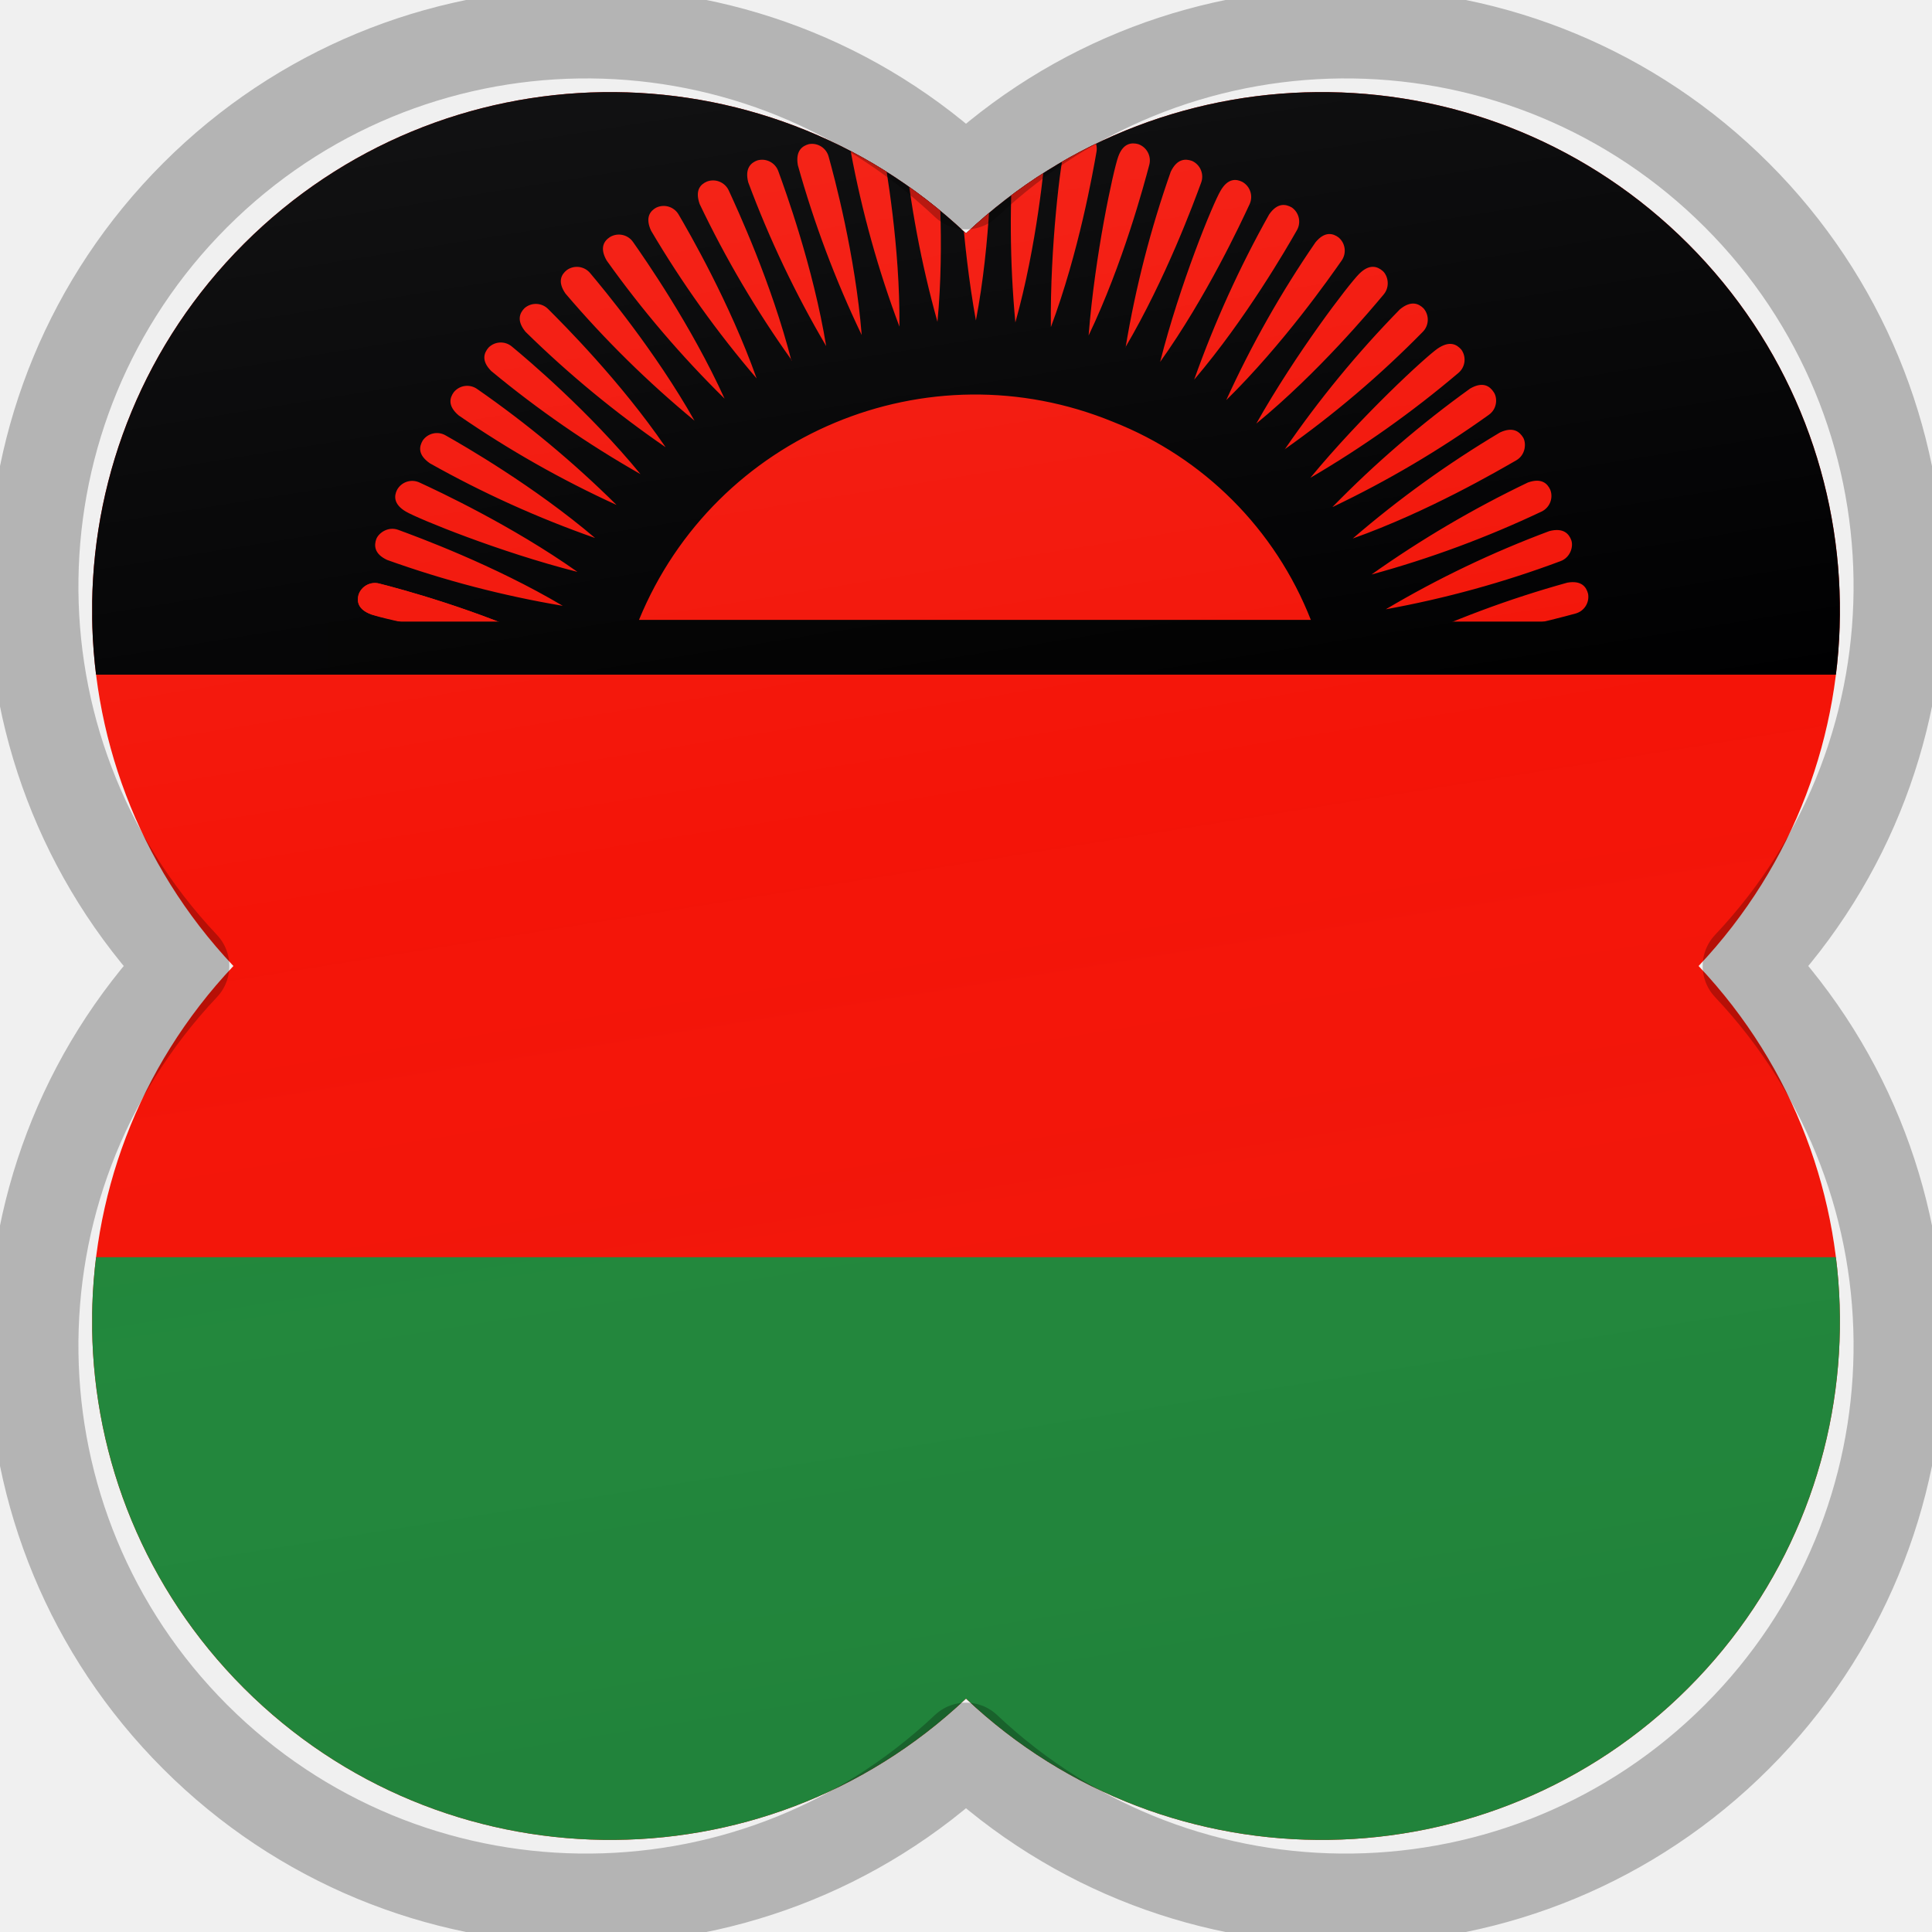
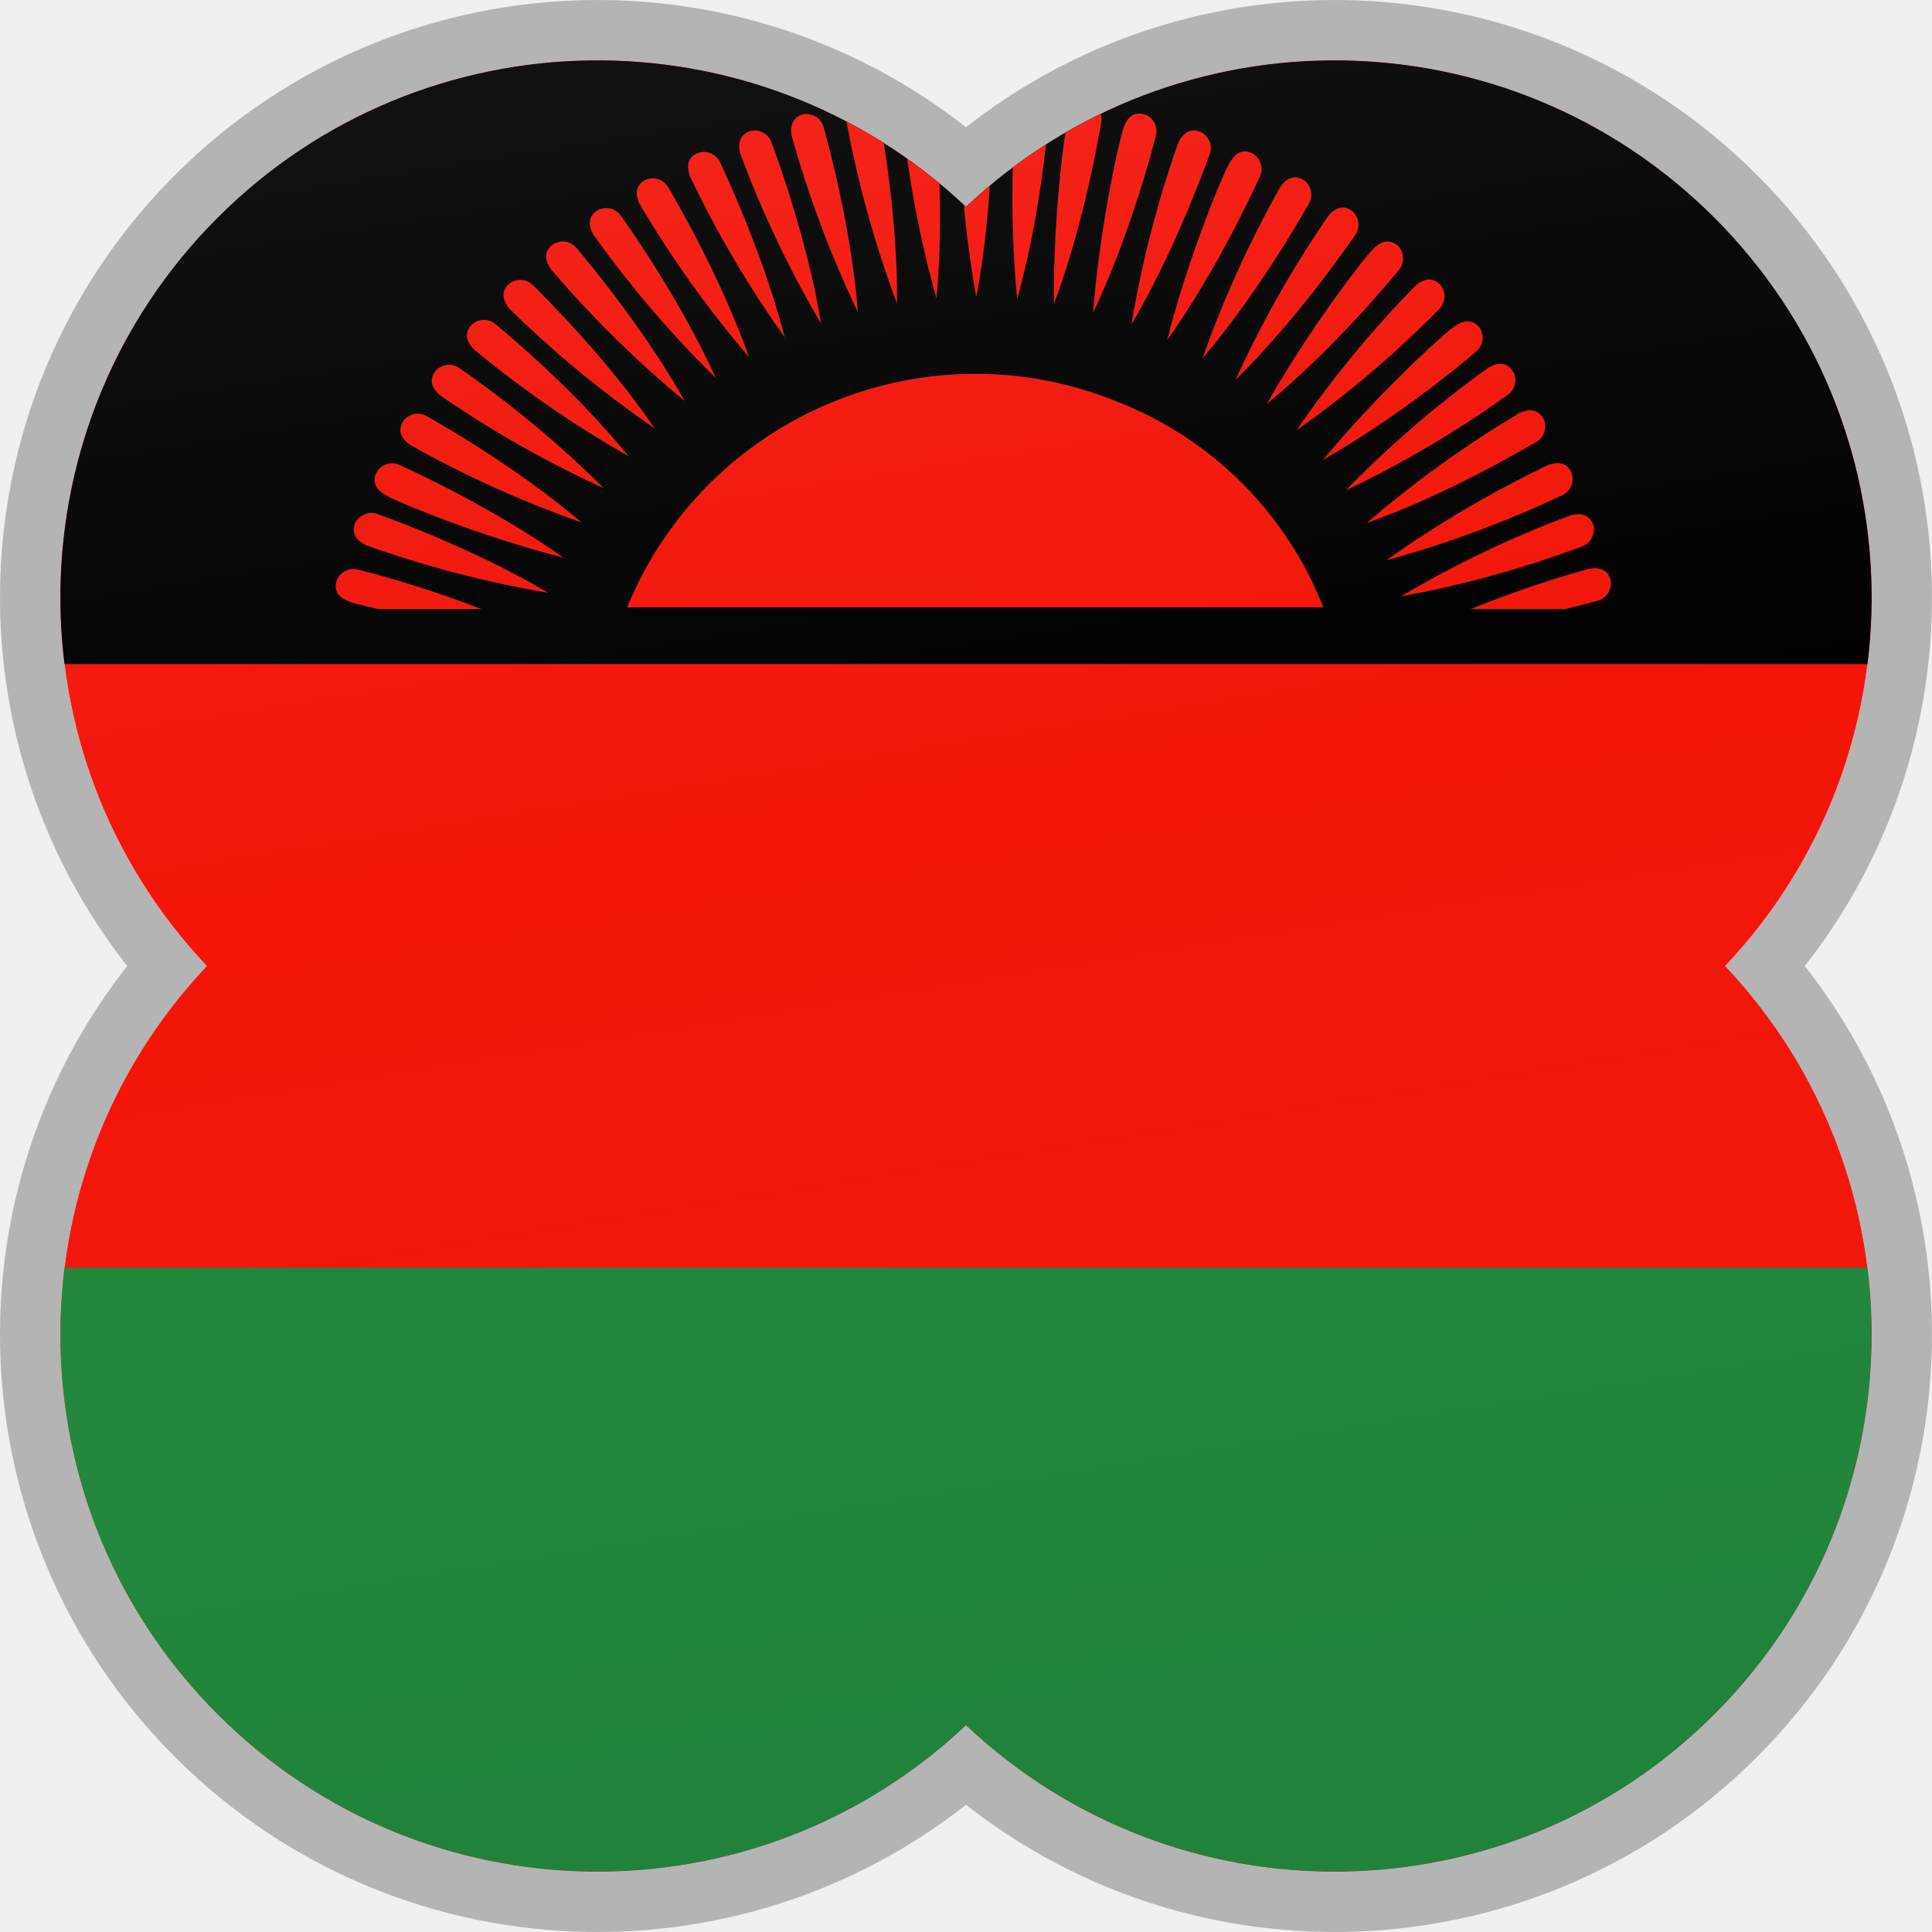
<svg xmlns="http://www.w3.org/2000/svg" viewBox="0 0 512 512" width="512" height="512" role="img" aria-labelledby="petal-soft-mw-title">
  <defs>
    <path id="petal-soft-mw-shape" d="M 256 54.811 A 142.322 142.322 0 0 1 457.189 256 A 142.322 142.322 0 0 1 256 457.189 A 142.322 142.322 0 0 1 54.811 256 A 142.322 142.322 0 0 1 256 54.811 Z" />
    <clipPath id="petal-soft-mw-clip" clipPathUnits="userSpaceOnUse">
      <path d="M 256 54.811 A 142.322 142.322 0 0 1 457.189 256 A 142.322 142.322 0 0 1 256 457.189 A 142.322 142.322 0 0 1 54.811 256 A 142.322 142.322 0 0 1 256 54.811 Z" />
    </clipPath>
    <linearGradient id="petal-soft-mw-shade" x1="0" y1="0" x2="0.16" y2="1">
      <stop offset="0%" stop-color="#ffffff" stop-opacity=".075" />
      <stop offset="48%" stop-color="#ffffff" stop-opacity="0" />
      <stop offset="100%" stop-color="#151a2b" stop-opacity=".038" />
    </linearGradient>
    <clipPath id="petal-soft-mw-source-mw-a">
      <path fill-opacity=".7" d="M179.7 0h708.7v708.7H179.7z" />
    </clipPath>
  </defs>
-   <g transform="translate(8.96, 8.96) scale(0.965)">
-     <g clip-path="url(#petal-soft-mw-clip)">
-       <path d="M 256 54.811 A 142.322 142.322 0 0 1 457.189 256 A 142.322 142.322 0 0 1 256 457.189 A 142.322 142.322 0 0 1 54.811 256 A 142.322 142.322 0 0 1 256 54.811 Z" fill="#fff" />
-       <g transform="translate(16, 16) scale(0.9375)">
-         <g fill-rule="evenodd" stroke-width="1pt" clip-path="url(#petal-soft-mw-source-mw-a)" transform="translate(-129.8)scale(.72249)">
-           <path fill="#f41408" d="M0 0h1063v708.7H0z" />
-           <path fill="#21873b" d="M0 472.4h1063v236.3H0z" />
-           <path fill="#000001" d="M0 0h1063v236.2H0z" />
-           <path fill="#f31509" d="M401.4 214a147.3 147.3 0 0 1 192.2-80.3 142 142 0 0 1 80.2 80.3zm-36 9.8a420 420 0 0 1-72.5-12c-5.6-2-5.9-5.4-5.2-8a7 7 0 0 1 8.5-4.5c7.9 2 39.9 10.5 69.3 24.5zM538 92.6c-5.8-32-7.3-67.3-6.7-73.2s3.8-7 6.5-7a7 7 0 0 1 6.5 7c0 8.2-.2 41.3-6.3 73.2m16 .8a428 428 0 0 1-.5-73.6c1.1-5.9 4.4-6.7 7.1-6.4s6.3 3.3 5.9 7.6c-.7 8-3.7 41-12.5 72.4m14.4 2c-.4-32.6 4-67.6 5.7-73.4 1.5-5.8 4.9-6.3 7.6-5.8a7 7 0 0 1 5.2 8c-1.4 8-7.1 40.6-18.5 71.1zm15.3 3.3c2.5-32.4 10-66.9 12-72.5s5.5-5.8 8.1-5.1a7 7 0 0 1 4.5 8.4c-2.1 7.9-10.6 39.9-24.6 69.2m15 4.8A422 422 0 0 1 617 32.3c2.6-5.4 6-5.3 8.6-4.4a7 7 0 0 1 3.7 8.9c-2.8 7.6-14.2 38.7-30.7 66.7zm14 5.9c8-31.6 21.4-64.2 24.5-69.4 3-5.2 6.4-4.8 8.8-3.6a7 7 0 0 1 3 9c-3.5 7.5-17.4 37.5-36.3 64m13.8 7.2a432 432 0 0 1 30.4-67c3.4-4.9 6.8-4.2 9.2-2.8a7 7 0 0 1 2 9.3c-4 7-20.5 35.7-41.6 60.5m13 8.3a420 420 0 0 1 36.2-64c3.8-4.6 7.1-3.6 9.3-2a7 7 0 0 1 1.3 9.4c-4.7 6.7-23.6 33.8-46.8 56.6m12.2 9.5c16-28.4 37.4-56.4 41.7-60.7 4.2-4.2 7.4-3 9.5-1.2s3.2 6.3.4 9.6c-5.2 6.2-26.4 31.6-51.6 52.3m11.5 10.5a424 424 0 0 1 46.7-56.8c4.6-3.8 7.7-2.3 9.6-.4a7 7 0 0 1-.4 9.6 410 410 0 0 1-56 47.6zm10.4 11.5c20.7-25.1 46.7-49 51.6-52.4 5-3.4 7.8-1.6 9.6.4a7 7 0 0 1-1.2 9.5 422 422 0 0 1-60 42.5m9 11.8a422 422 0 0 1 55.8-48c5.2-3 8-.9 9.5 1.4 1.6 2.2 1.6 6.8-2 9.3a416 416 0 0 1-63.2 37.3zm8.2 12.8a422 422 0 0 1 59.7-43c5.4-2.5 8-.2 9.4 2.1 1.3 2.3 1 7-2.8 9.2-7 4-35.6 20.8-66.3 31.7m7.6 14.6a432 432 0 0 1 63.4-37.3c5.6-2 8 .5 9.1 3a7 7 0 0 1-3.6 8.8 418 418 0 0 1-68.9 25.5m5.8 14.1a413 413 0 0 1 66.3-31.7c5.8-1.5 8 1.2 8.9 3.7s-.3 7-4.4 8.5a413 413 0 0 1-70.8 19.5m4.6 15a421 421 0 0 1 69-25.8c5.8-1 7.7 1.8 8.4 4.5a7 7 0 0 1-5 8c-8 2.2-39.9 10.7-72.4 13.2zM522.4 93.1A421 421 0 0 1 508.9 21c0-6 3.1-7.3 5.8-7.6a7 7 0 0 1 7.1 6.5c.8 8 3.7 41 .6 73.4zm-15.4 2a419 419 0 0 1-19.7-70.8c-.5-6 2.5-7.6 5.1-8.1a7 7 0 0 1 7.7 5.8c1.4 8 7.2 40.6 6.9 73.1m-15.3 3.4a422 422 0 0 1-25.9-68.9c-1-5.9 1.9-7.8 4.5-8.5a7 7 0 0 1 8 5.1c2.2 7.9 10.8 39.8 13.4 72.3m-14.4 4.5a420 420 0 0 1-31.6-66.4c-1.5-5.8 1.2-8 3.7-8.9a7 7 0 0 1 8.5 4.4c2.8 7.7 14.1 38.7 19.4 70.9m-14 5.7A420 420 0 0 1 426 45.4c-2-5.7.4-8 2.9-9.1a7 7 0 0 1 8.9 3.6c3.4 7.4 17.3 37.4 25.4 69zm-14.2 7.4a420 420 0 0 1-42.8-59.9c-2.5-5.4-.3-8 2-9.3a7 7 0 0 1 9.2 2.8c4.1 7 20.7 35.7 31.6 66.4m-13 8.2a422 422 0 0 1-47.8-56c-3-5.2-1-8 1.3-9.5a7 7 0 0 1 9.4 2c4.7 6.7 23.6 33.8 37.1 63.5m-12.1 9a419 419 0 0 1-52.4-51.6c-3.4-4.9-1.6-7.8.5-9.5a7 7 0 0 1 9.5 1.2c5.2 6.2 26.4 31.6 42.4 60zM412.2 144a422 422 0 0 1-56.8-46.8c-3.8-4.6-2.3-7.7-.4-9.6a7 7 0 0 1 9.6.4c5.8 5.8 29.2 29.1 47.6 56M402 154.9a421 421 0 0 1-60.5-41.8c-4.2-4.2-2.9-7.4-1.1-9.5a7 7 0 0 1 9.5-.4c6.3 5.2 31.5 26.5 52.1 51.7m-9.7 12.5a421 421 0 0 1-64-36.3c-4.6-3.9-3.6-7.2-2-9.4a7 7 0 0 1 9.5-1.3 423 423 0 0 1 56.5 47m-8.7 13.4a421 421 0 0 1-67-30.3c-5-3.5-4.3-6.8-2.9-9.2a7 7 0 0 1 9.3-2.1c7.1 4 35.8 20.5 60.6 41.6m-7.3 13.7c-31.5-8-64.2-21.4-69.4-24.4-5.1-3-4.8-6.4-3.6-8.8a7 7 0 0 1 9.1-3c7.4 3.4 37.4 17.4 64 36.2zm-5.8 13.8a415 415 0 0 1-71.2-18.6c-5.4-2.5-5.3-6-4.4-8.5 1-2.5 4.8-5.2 8.9-3.7 7.6 2.8 38.7 14.2 66.7 30.8" />
-           <path fill="#f31509" d="M365.5 223.8c-32.5-2.5-67-9.9-72.6-12s-5.9-5.4-5.2-8a7 7 0 0 1 8.5-4.5c7.9 2 39.9 10.5 69.3 24.5" />
-           <path d="M275.3 214.7H803V234H275.3z" />
-         </g>
+   <path d="M 256 54.811 A 142.322 142.322 0 0 1 457.189 256 A 142.322 142.322 0 0 1 256 457.189 A 142.322 142.322 0 0 1 54.811 256 A 142.322 142.322 0 0 1 256 54.811 Z" fill="none" stroke="currentColor" stroke-width="32" stroke-opacity="0.25" stroke-linejoin="round" />
+   <g clip-path="url(#petal-soft-mw-clip)">
+     <path d="M 256 54.811 A 142.322 142.322 0 0 1 457.189 256 A 142.322 142.322 0 0 1 256 457.189 A 142.322 142.322 0 0 1 54.811 256 A 142.322 142.322 0 0 1 256 54.811 Z" fill="#fff" />
+     <g transform="translate(16, 16) scale(0.9375)">
+       <g fill-rule="evenodd" stroke-width="1pt" clip-path="url(#petal-soft-mw-source-mw-a)" transform="translate(-129.8)scale(.72249)">
+         <path fill="#f41408" d="M0 0h1063v708.7H0z" />
+         <path fill="#21873b" d="M0 472.4h1063v236.3H0z" />
+         <path fill="#000001" d="M0 0h1063v236.2H0z" />
+         <path fill="#f31509" d="M401.4 214a147.3 147.3 0 0 1 192.2-80.3 142 142 0 0 1 80.2 80.3zm-36 9.8a420 420 0 0 1-72.5-12c-5.6-2-5.9-5.4-5.2-8a7 7 0 0 1 8.5-4.5c7.9 2 39.9 10.5 69.3 24.5zM538 92.6c-5.8-32-7.3-67.3-6.7-73.2s3.8-7 6.5-7a7 7 0 0 1 6.5 7c0 8.2-.2 41.3-6.3 73.2m16 .8a428 428 0 0 1-.5-73.6c1.1-5.9 4.4-6.7 7.1-6.4s6.3 3.3 5.9 7.6c-.7 8-3.7 41-12.5 72.4m14.4 2c-.4-32.6 4-67.6 5.7-73.4 1.5-5.8 4.9-6.3 7.6-5.8a7 7 0 0 1 5.2 8c-1.4 8-7.1 40.6-18.5 71.1zm15.3 3.3c2.5-32.4 10-66.9 12-72.5s5.5-5.8 8.1-5.1a7 7 0 0 1 4.5 8.4c-2.1 7.9-10.6 39.9-24.6 69.2m15 4.8A422 422 0 0 1 617 32.3c2.6-5.4 6-5.3 8.6-4.4a7 7 0 0 1 3.7 8.9c-2.8 7.6-14.2 38.7-30.7 66.7zm14 5.9c8-31.6 21.4-64.2 24.5-69.4 3-5.2 6.4-4.8 8.8-3.6a7 7 0 0 1 3 9c-3.5 7.5-17.4 37.5-36.3 64m13.8 7.2a432 432 0 0 1 30.4-67c3.4-4.9 6.8-4.2 9.2-2.8a7 7 0 0 1 2 9.3c-4 7-20.5 35.7-41.6 60.5m13 8.3a420 420 0 0 1 36.2-64c3.8-4.6 7.1-3.6 9.3-2a7 7 0 0 1 1.3 9.4c-4.7 6.7-23.6 33.8-46.8 56.6m12.2 9.5c16-28.4 37.4-56.4 41.7-60.7 4.2-4.2 7.4-3 9.5-1.2s3.2 6.3.4 9.6c-5.2 6.2-26.4 31.6-51.6 52.3m11.5 10.5a424 424 0 0 1 46.7-56.8c4.6-3.8 7.7-2.3 9.6-.4a7 7 0 0 1-.4 9.6 410 410 0 0 1-56 47.6zm10.4 11.5c20.7-25.1 46.7-49 51.6-52.4 5-3.4 7.8-1.6 9.6.4a7 7 0 0 1-1.2 9.5 422 422 0 0 1-60 42.5m9 11.8a422 422 0 0 1 55.8-48c5.2-3 8-.9 9.5 1.4 1.6 2.2 1.6 6.8-2 9.3a416 416 0 0 1-63.2 37.3zm8.2 12.8a422 422 0 0 1 59.7-43c5.4-2.5 8-.2 9.4 2.1 1.3 2.3 1 7-2.8 9.2-7 4-35.6 20.8-66.3 31.7m7.6 14.6a432 432 0 0 1 63.4-37.3c5.6-2 8 .5 9.1 3a7 7 0 0 1-3.6 8.8 418 418 0 0 1-68.9 25.5m5.8 14.1a413 413 0 0 1 66.3-31.7c5.8-1.5 8 1.2 8.9 3.7s-.3 7-4.4 8.5a413 413 0 0 1-70.8 19.5m4.6 15a421 421 0 0 1 69-25.8c5.8-1 7.7 1.8 8.4 4.5a7 7 0 0 1-5 8c-8 2.2-39.9 10.7-72.4 13.2zM522.4 93.1A421 421 0 0 1 508.9 21c0-6 3.1-7.3 5.8-7.6a7 7 0 0 1 7.1 6.5c.8 8 3.7 41 .6 73.4zm-15.4 2a419 419 0 0 1-19.7-70.8c-.5-6 2.5-7.6 5.1-8.1a7 7 0 0 1 7.7 5.8c1.4 8 7.2 40.6 6.9 73.1m-15.3 3.4a422 422 0 0 1-25.9-68.9c-1-5.9 1.9-7.8 4.5-8.5a7 7 0 0 1 8 5.1c2.2 7.9 10.8 39.8 13.4 72.3m-14.4 4.5a420 420 0 0 1-31.6-66.4c-1.5-5.8 1.2-8 3.7-8.9a7 7 0 0 1 8.5 4.4c2.8 7.7 14.1 38.7 19.4 70.9m-14 5.7A420 420 0 0 1 426 45.4c-2-5.7.4-8 2.9-9.1a7 7 0 0 1 8.9 3.6c3.4 7.4 17.3 37.4 25.4 69zm-14.2 7.4a420 420 0 0 1-42.8-59.9c-2.5-5.4-.3-8 2-9.3a7 7 0 0 1 9.2 2.8c4.1 7 20.7 35.7 31.6 66.4m-13 8.2a422 422 0 0 1-47.8-56c-3-5.2-1-8 1.3-9.5a7 7 0 0 1 9.4 2c4.7 6.7 23.6 33.8 37.1 63.5m-12.1 9a419 419 0 0 1-52.4-51.6c-3.4-4.9-1.6-7.8.5-9.5a7 7 0 0 1 9.5 1.2c5.2 6.2 26.4 31.6 42.4 60zM412.2 144a422 422 0 0 1-56.8-46.8c-3.8-4.6-2.3-7.7-.4-9.6a7 7 0 0 1 9.6.4c5.8 5.8 29.2 29.1 47.6 56M402 154.9a421 421 0 0 1-60.5-41.8c-4.2-4.2-2.9-7.4-1.1-9.5a7 7 0 0 1 9.5-.4c6.3 5.2 31.5 26.5 52.1 51.7m-9.7 12.5a421 421 0 0 1-64-36.3c-4.6-3.9-3.6-7.2-2-9.4a7 7 0 0 1 9.5-1.3 423 423 0 0 1 56.5 47m-8.7 13.4a421 421 0 0 1-67-30.3c-5-3.5-4.3-6.8-2.9-9.2a7 7 0 0 1 9.3-2.1c7.1 4 35.8 20.5 60.6 41.6m-7.3 13.7c-31.5-8-64.2-21.4-69.4-24.4-5.1-3-4.8-6.4-3.6-8.8a7 7 0 0 1 9.1-3c7.4 3.4 37.4 17.4 64 36.2zm-5.8 13.8a415 415 0 0 1-71.2-18.6c-5.4-2.5-5.3-6-4.4-8.5 1-2.5 4.8-5.2 8.9-3.7 7.6 2.8 38.7 14.2 66.7 30.8" />
+         <path fill="#f31509" d="M365.5 223.8c-32.5-2.5-67-9.9-72.6-12s-5.9-5.4-5.2-8a7 7 0 0 1 8.5-4.5c7.9 2 39.9 10.5 69.3 24.5" />
+         <path d="M275.3 214.7H803V234H275.3z" />
      </g>
-       <path d="M 256 54.811 A 142.322 142.322 0 0 1 457.189 256 A 142.322 142.322 0 0 1 256 457.189 A 142.322 142.322 0 0 1 54.811 256 A 142.322 142.322 0 0 1 256 54.811 Z" fill="url(#petal-soft-mw-shade)" />
    </g>
+     <path d="M 256 54.811 A 142.322 142.322 0 0 1 457.189 256 A 142.322 142.322 0 0 1 256 457.189 A 142.322 142.322 0 0 1 54.811 256 A 142.322 142.322 0 0 1 256 54.811 Z" fill="url(#petal-soft-mw-shade)" />
  </g>
-   <path d="M 256 48.775 A 146.591 146.591 0 0 1 463.225 256 A 146.591 146.591 0 0 1 256 463.225 A 146.591 146.591 0 0 1 48.775 256 A 146.591 146.591 0 0 1 256 48.775 Z" fill="none" stroke="currentColor" stroke-width="24" stroke-opacity="0.25" stroke-linejoin="round" />
</svg>
